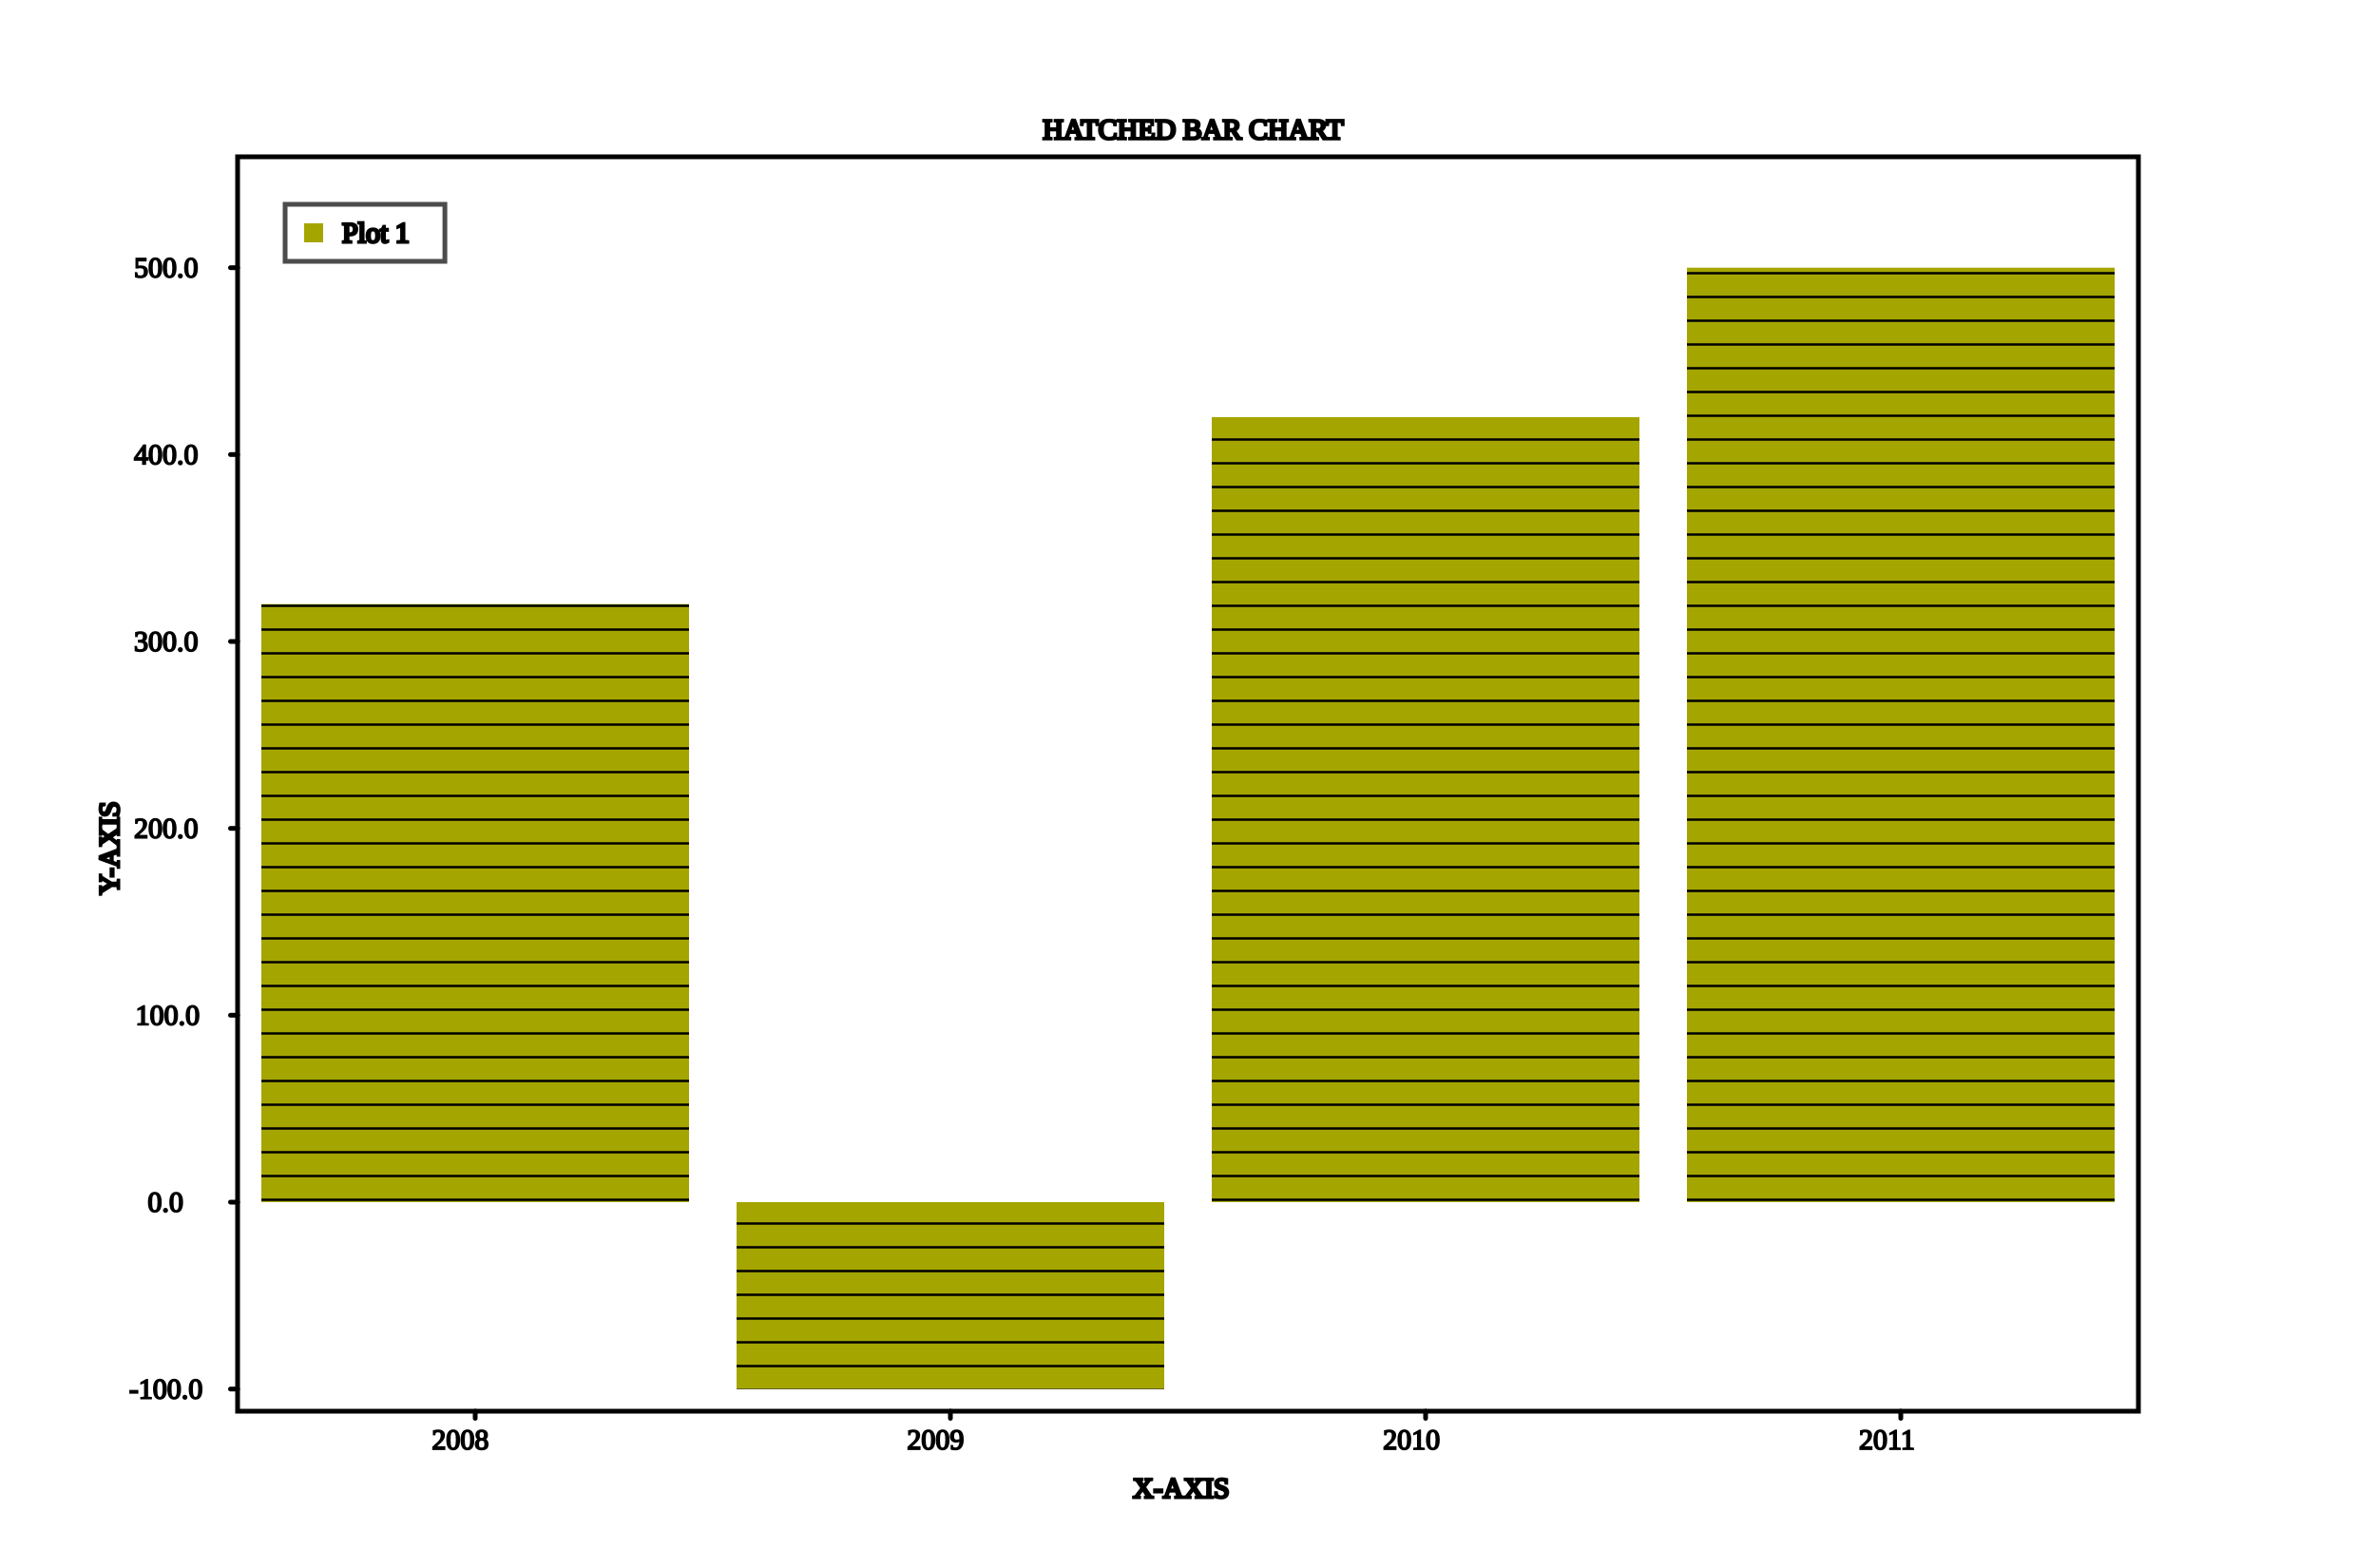
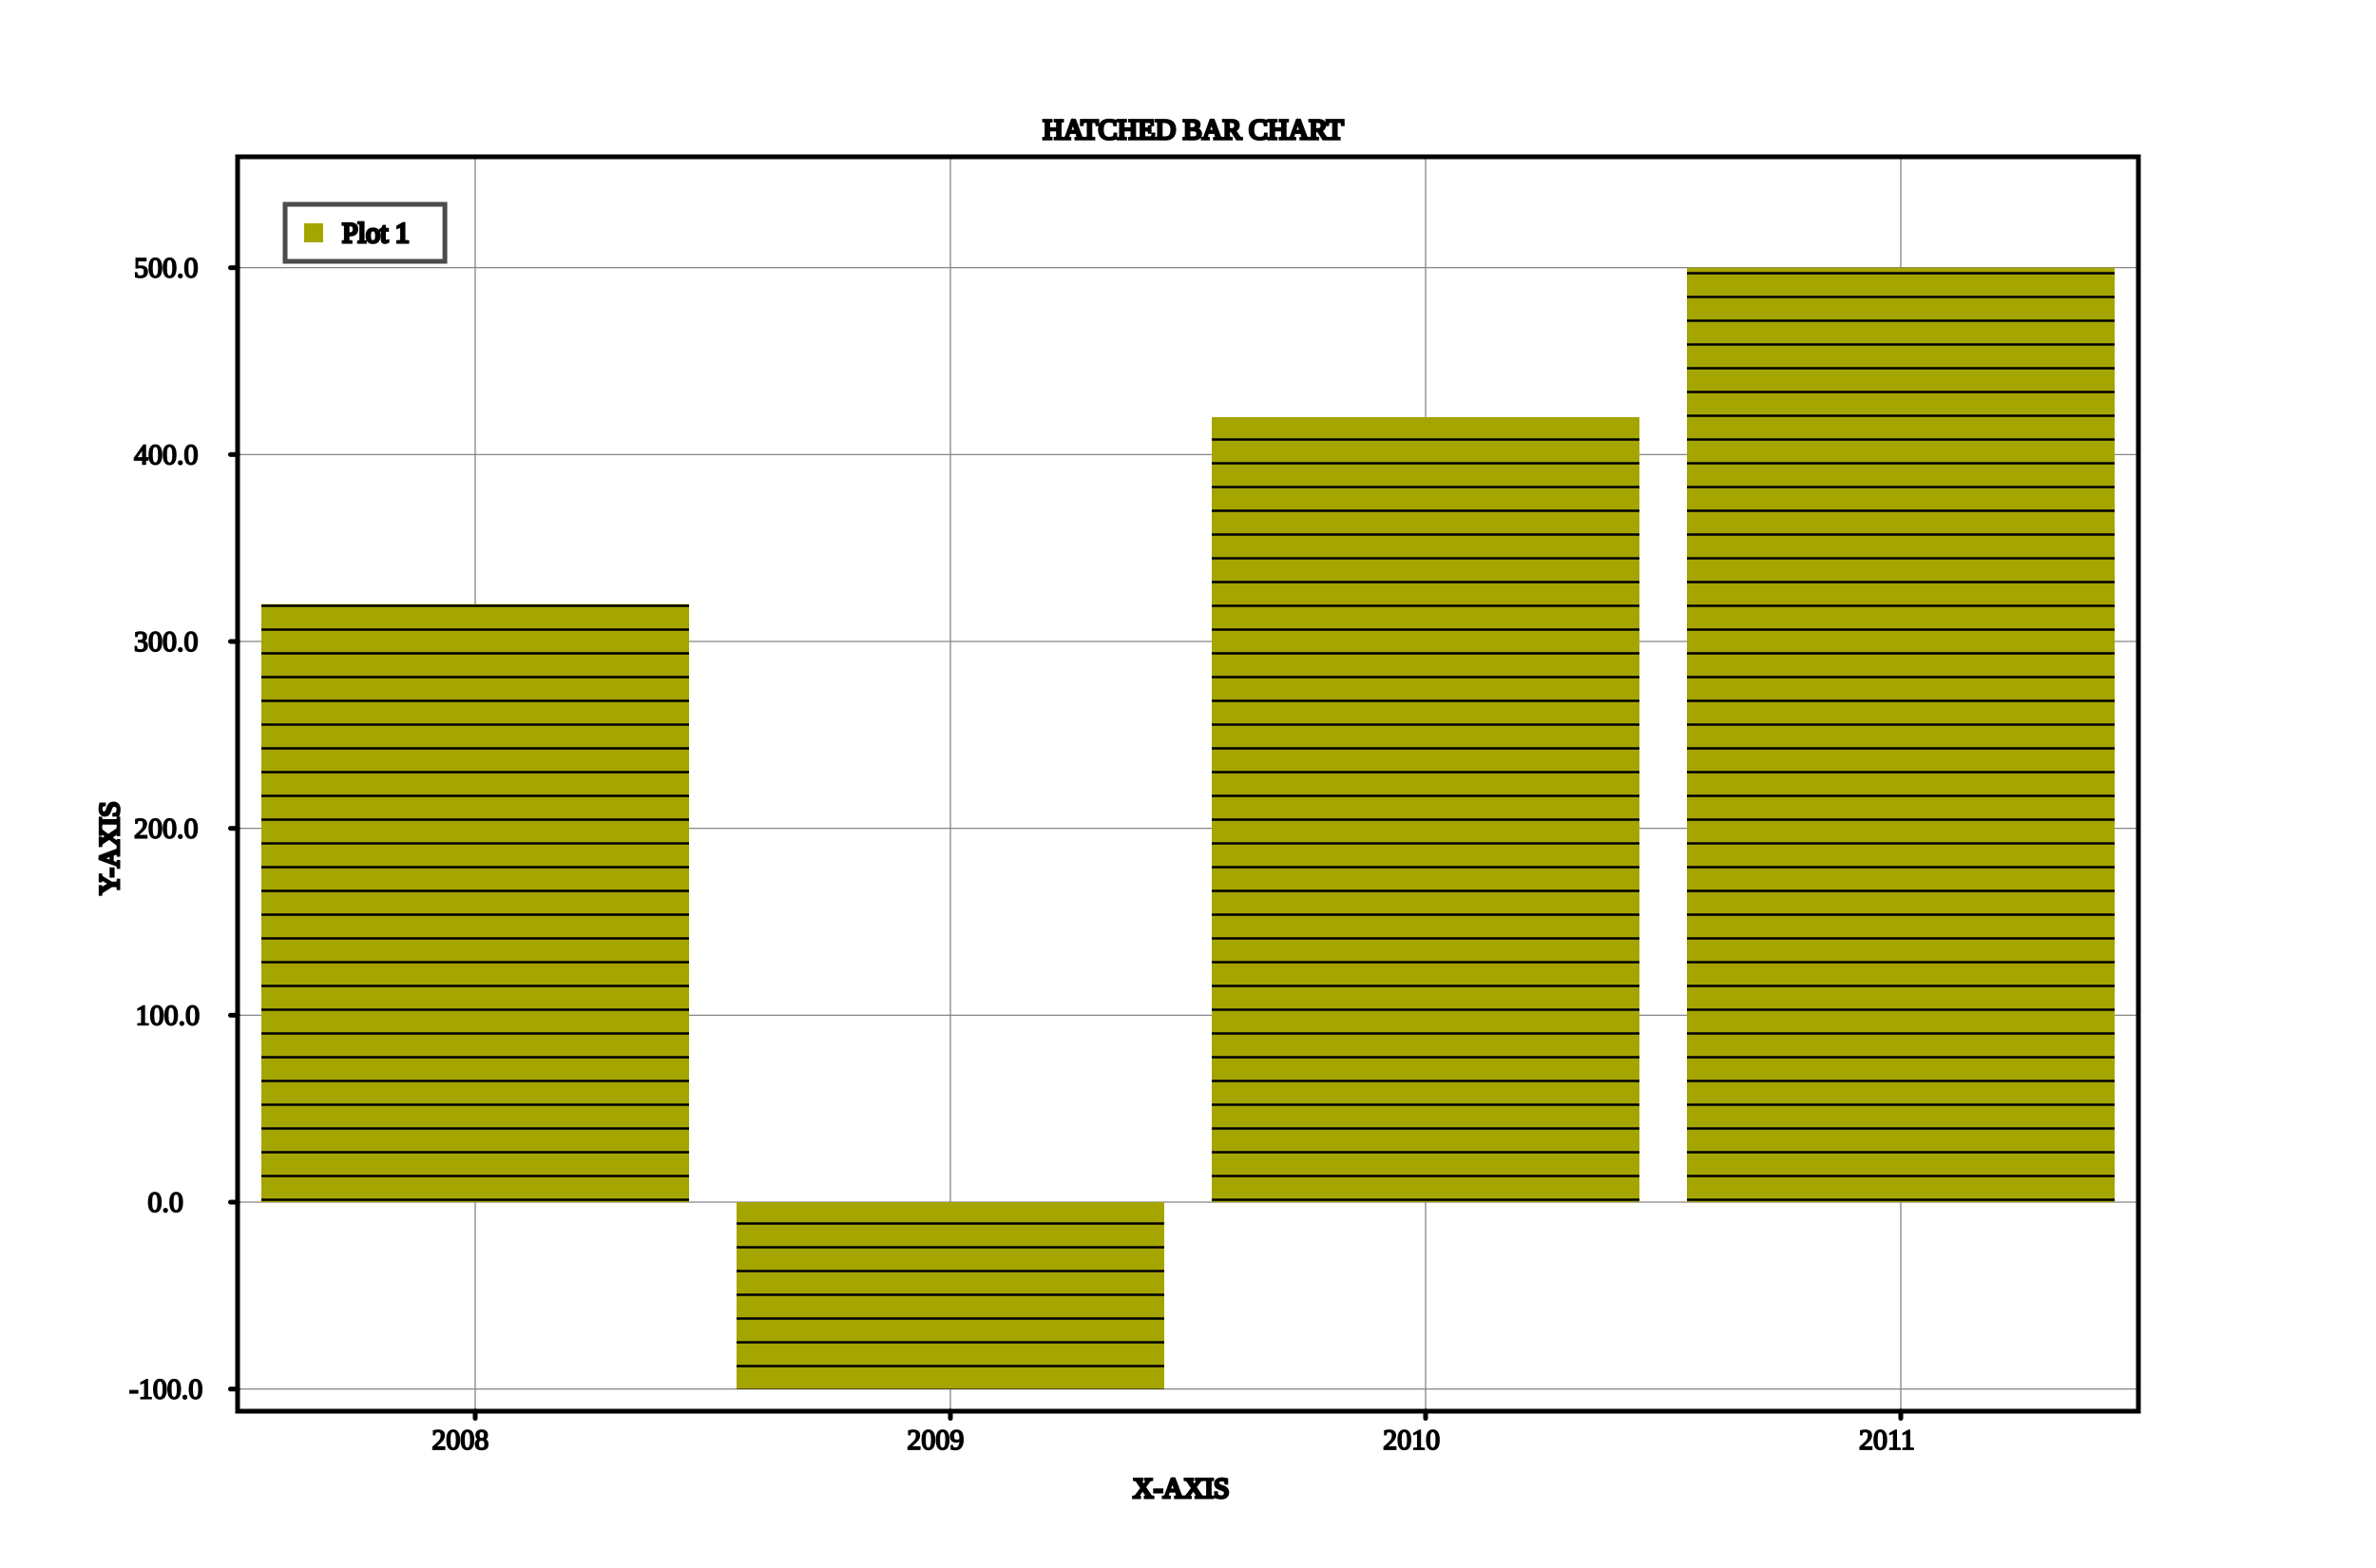
<svg xmlns="http://www.w3.org/2000/svg" height="660.0" width="1000.0" version="4.0">
  <rect width="100%" height="100%" fill="white" />
-   <rect x="100.0" y="66.0" width="800.0" height="528.0" style="fill:rgb(255,255,255);stroke-width:2.0;stroke:rgb(0,0,0);opacity:1" />
+   <line x1="200.0" y1="594.0" x2="200.0" y2="66.0" style="stroke:rgb(127.5,127.5,127.5);stroke-width:0.5;opacity:1.0;stroke-linecap:round" />
+   <line x1="400.0" y1="594.0" x2="400.0" y2="66.0" style="stroke:rgb(127.5,127.5,127.5);stroke-width:0.5;opacity:1.0;stroke-linecap:round" />
+   <line x1="600.0" y1="594.0" x2="600.0" y2="66.0" style="stroke:rgb(127.5,127.5,127.5);stroke-width:0.5;opacity:1.0;stroke-linecap:round" />
+   <line x1="800.0" y1="594.0" x2="800.0" y2="66.0" style="stroke:rgb(127.5,127.5,127.5);stroke-width:0.5;opacity:1.0;stroke-linecap:round" />
+   <line x1="100.0" y1="506.0" x2="900.0" y2="506.0" style="stroke:rgb(127.5,127.5,127.5);stroke-width:0.5;opacity:1.0;stroke-linecap:round" />
+   <line x1="100.0" y1="427.333" x2="900.0" y2="427.333" style="stroke:rgb(127.5,127.5,127.5);stroke-width:0.5;opacity:1.0;stroke-linecap:round" />
+   <line x1="100.0" y1="348.667" x2="900.0" y2="348.667" style="stroke:rgb(127.5,127.5,127.5);stroke-width:0.5;opacity:1.0;stroke-linecap:round" />
+   <line x1="100.0" y1="270" x2="900.0" y2="270" style="stroke:rgb(127.5,127.5,127.5);stroke-width:0.5;opacity:1.0;stroke-linecap:round" />
+   <line x1="100.0" y1="191.333" x2="900.0" y2="191.333" style="stroke:rgb(127.5,127.5,127.5);stroke-width:0.5;opacity:1.0;stroke-linecap:round" />
+   <line x1="100.0" y1="112.667" x2="900.0" y2="112.667" style="stroke:rgb(127.5,127.5,127.5);stroke-width:0.5;opacity:1.0;stroke-linecap:round" />
+   <line x1="100.0" y1="584.667" x2="900.0" y2="584.667" style="stroke:rgb(127.5,127.5,127.5);stroke-width:0.5;opacity:1.0;stroke-linecap:round" />
+   <rect x="100.0" y="66.0" width="800.0" height="528.0" style="fill:rgb(255,255,255);stroke-width:2.0;stroke:rgb(0,0,0);opacity:1;fill-opacity:0;" />
  <line x1="200.0" y1="597.0" x2="200.0" y2="594.0" style="stroke:rgb(0.0,0.0,0.0);stroke-width:2.0;opacity:1.0;stroke-linecap:round" />
  <text x="181.74" y="610.0" stroke="#000000" stroke-width="0.7" transform="rotate(-0.0,181.74,610.0)">2008</text>
  <line x1="400.0" y1="597.0" x2="400.0" y2="594.0" style="stroke:rgb(0.0,0.0,0.0);stroke-width:2.0;opacity:1.0;stroke-linecap:round" />
  <text x="381.74" y="610.0" stroke="#000000" stroke-width="0.7" transform="rotate(-0.0,381.74,610.0)">2009</text>
  <line x1="600.0" y1="597.0" x2="600.0" y2="594.0" style="stroke:rgb(0.0,0.0,0.0);stroke-width:2.0;opacity:1.0;stroke-linecap:round" />
  <text x="582.06" y="610.0" stroke="#000000" stroke-width="0.7" transform="rotate(-0.0,582.06,610.0)">2010</text>
  <line x1="800.0" y1="597.0" x2="800.0" y2="594.0" style="stroke:rgb(0.0,0.0,0.0);stroke-width:2.0;opacity:1.0;stroke-linecap:round" />
  <text x="782.38" y="610.0" stroke="#000000" stroke-width="0.7" transform="rotate(-0.0,782.38,610.0)">2011</text>
  <line x1="97.0" y1="506.0" x2="100.0" y2="506.0" style="stroke:rgb(0.0,0.0,0.0);stroke-width:2.0;opacity:1.0;stroke-linecap:round" />
  <text x="62.16" y="510.0" stroke="#000000" stroke-width="0.7" transform="rotate(-0.0,62.16,510.0)">0.0</text>
  <line x1="97.0" y1="427.333" x2="100.0" y2="427.333" style="stroke:rgb(0.0,0.0,0.0);stroke-width:2.0;opacity:1.0;stroke-linecap:round" />
  <text x="57.04" y="431.333" stroke="#000000" stroke-width="0.7" transform="rotate(-0.0,57.04,431.3333)">100.0</text>
  <line x1="97.0" y1="348.667" x2="100.0" y2="348.667" style="stroke:rgb(0.0,0.0,0.0);stroke-width:2.0;opacity:1.0;stroke-linecap:round" />
  <text x="56.4" y="352.667" stroke="#000000" stroke-width="0.7" transform="rotate(-0.0,56.4,352.6667)">200.0</text>
  <line x1="97.0" y1="270" x2="100.0" y2="270" style="stroke:rgb(0.0,0.0,0.0);stroke-width:2.0;opacity:1.0;stroke-linecap:round" />
  <text x="56.4" y="274" stroke="#000000" stroke-width="0.7" transform="rotate(-0.0,56.4,274)">300.0</text>
  <line x1="97.0" y1="191.333" x2="100.0" y2="191.333" style="stroke:rgb(0.0,0.0,0.0);stroke-width:2.0;opacity:1.0;stroke-linecap:round" />
  <text x="56.4" y="195.333" stroke="#000000" stroke-width="0.7" transform="rotate(-0.0,56.4,195.3334)">400.0</text>
  <line x1="97.0" y1="112.667" x2="100.0" y2="112.667" style="stroke:rgb(0.0,0.0,0.0);stroke-width:2.0;opacity:1.0;stroke-linecap:round" />
  <text x="56.4" y="116.667" stroke="#000000" stroke-width="0.7" transform="rotate(-0.0,56.4,116.6667)">500.0</text>
  <line x1="97.0" y1="584.667" x2="100.0" y2="584.667" style="stroke:rgb(0.0,0.0,0.0);stroke-width:2.0;opacity:1.0;stroke-linecap:round" />
  <text x="54.32" y="588.667" stroke="#000000" stroke-width="0.7" transform="rotate(-0.0,54.32,588.6667)">-100.0</text>
  <rect x="110.0" y="254.267" width="180.0" height="251.733" style="fill:rgb(164.985,164.985,0.0);stroke-width:0;stroke:rgb(0,0,0);opacity:1.0" />
  <defs>
    <pattern id="horizontalHatch" width="10" height="10" patternUnits="userSpaceOnUse">
      <line x1="0" y1="5" x2="10" y2="5" style="stroke:black; stroke-width:1" />
    </pattern>
  </defs>
  <rect x="110.0" y="254.267" width="180.0" height="251.733" style="fill:url(#horizontalHatch);opacity:1" />
  <rect x="310.0" y="506.0" width="180.0" height="78.667" style="fill:rgb(164.985,164.985,0.0);stroke-width:0;stroke:rgb(0,0,0);opacity:1.0" />
  <rect x="310.0" y="506.0" width="180.0" height="78.667" style="fill:url(#horizontalHatch);opacity:1" />
  <rect x="510.0" y="175.6" width="180.0" height="330.4" style="fill:rgb(164.985,164.985,0.0);stroke-width:0;stroke:rgb(0,0,0);opacity:1.0" />
  <rect x="510.0" y="175.6" width="180.0" height="330.4" style="fill:url(#horizontalHatch);opacity:1" />
  <rect x="710.0" y="112.667" width="180.0" height="393.333" style="fill:rgb(164.985,164.985,0.0);stroke-width:0;stroke:rgb(0,0,0);opacity:1.0" />
  <rect x="710.0" y="112.667" width="180.0" height="393.333" style="fill:url(#horizontalHatch);opacity:1" />
  <text x="438.9" y="58.5" stroke="#000000" stroke-width="1.2" transform="rotate(-0.0,438.9,58.5)">HATCHED BAR CHART</text>
  <text x="476.8" y="630.4" stroke="#000000" stroke-width="1.2" transform="rotate(-0.0,476.8,630.4)">X-AXIS</text>
  <text x="50.0" y="376.6" stroke="#000000" stroke-width="1.2" transform="rotate(-90.0,50.0,376.6)">Y-AXIS</text>
  <rect x="120.0" y="86.0" width="67.24" height="24.0" style="fill:rgb(255.0,255.0,255.0);stroke-width:2.0;stroke:rgb(0.0,0.0,0.0);opacity:0.7" />
  <rect x="128.0" y="94.0" width="8.0" height="8.0" style="fill:rgb(164.985,164.985,0.0);stroke-width:0;stroke:rgb(0,0,0);opacity:1.0" />
  <text x="144.0" y="102.0" stroke="#000000" stroke-width="1.2" transform="rotate(-0.0,144.0,102.0)">Plot 1</text>
</svg>
